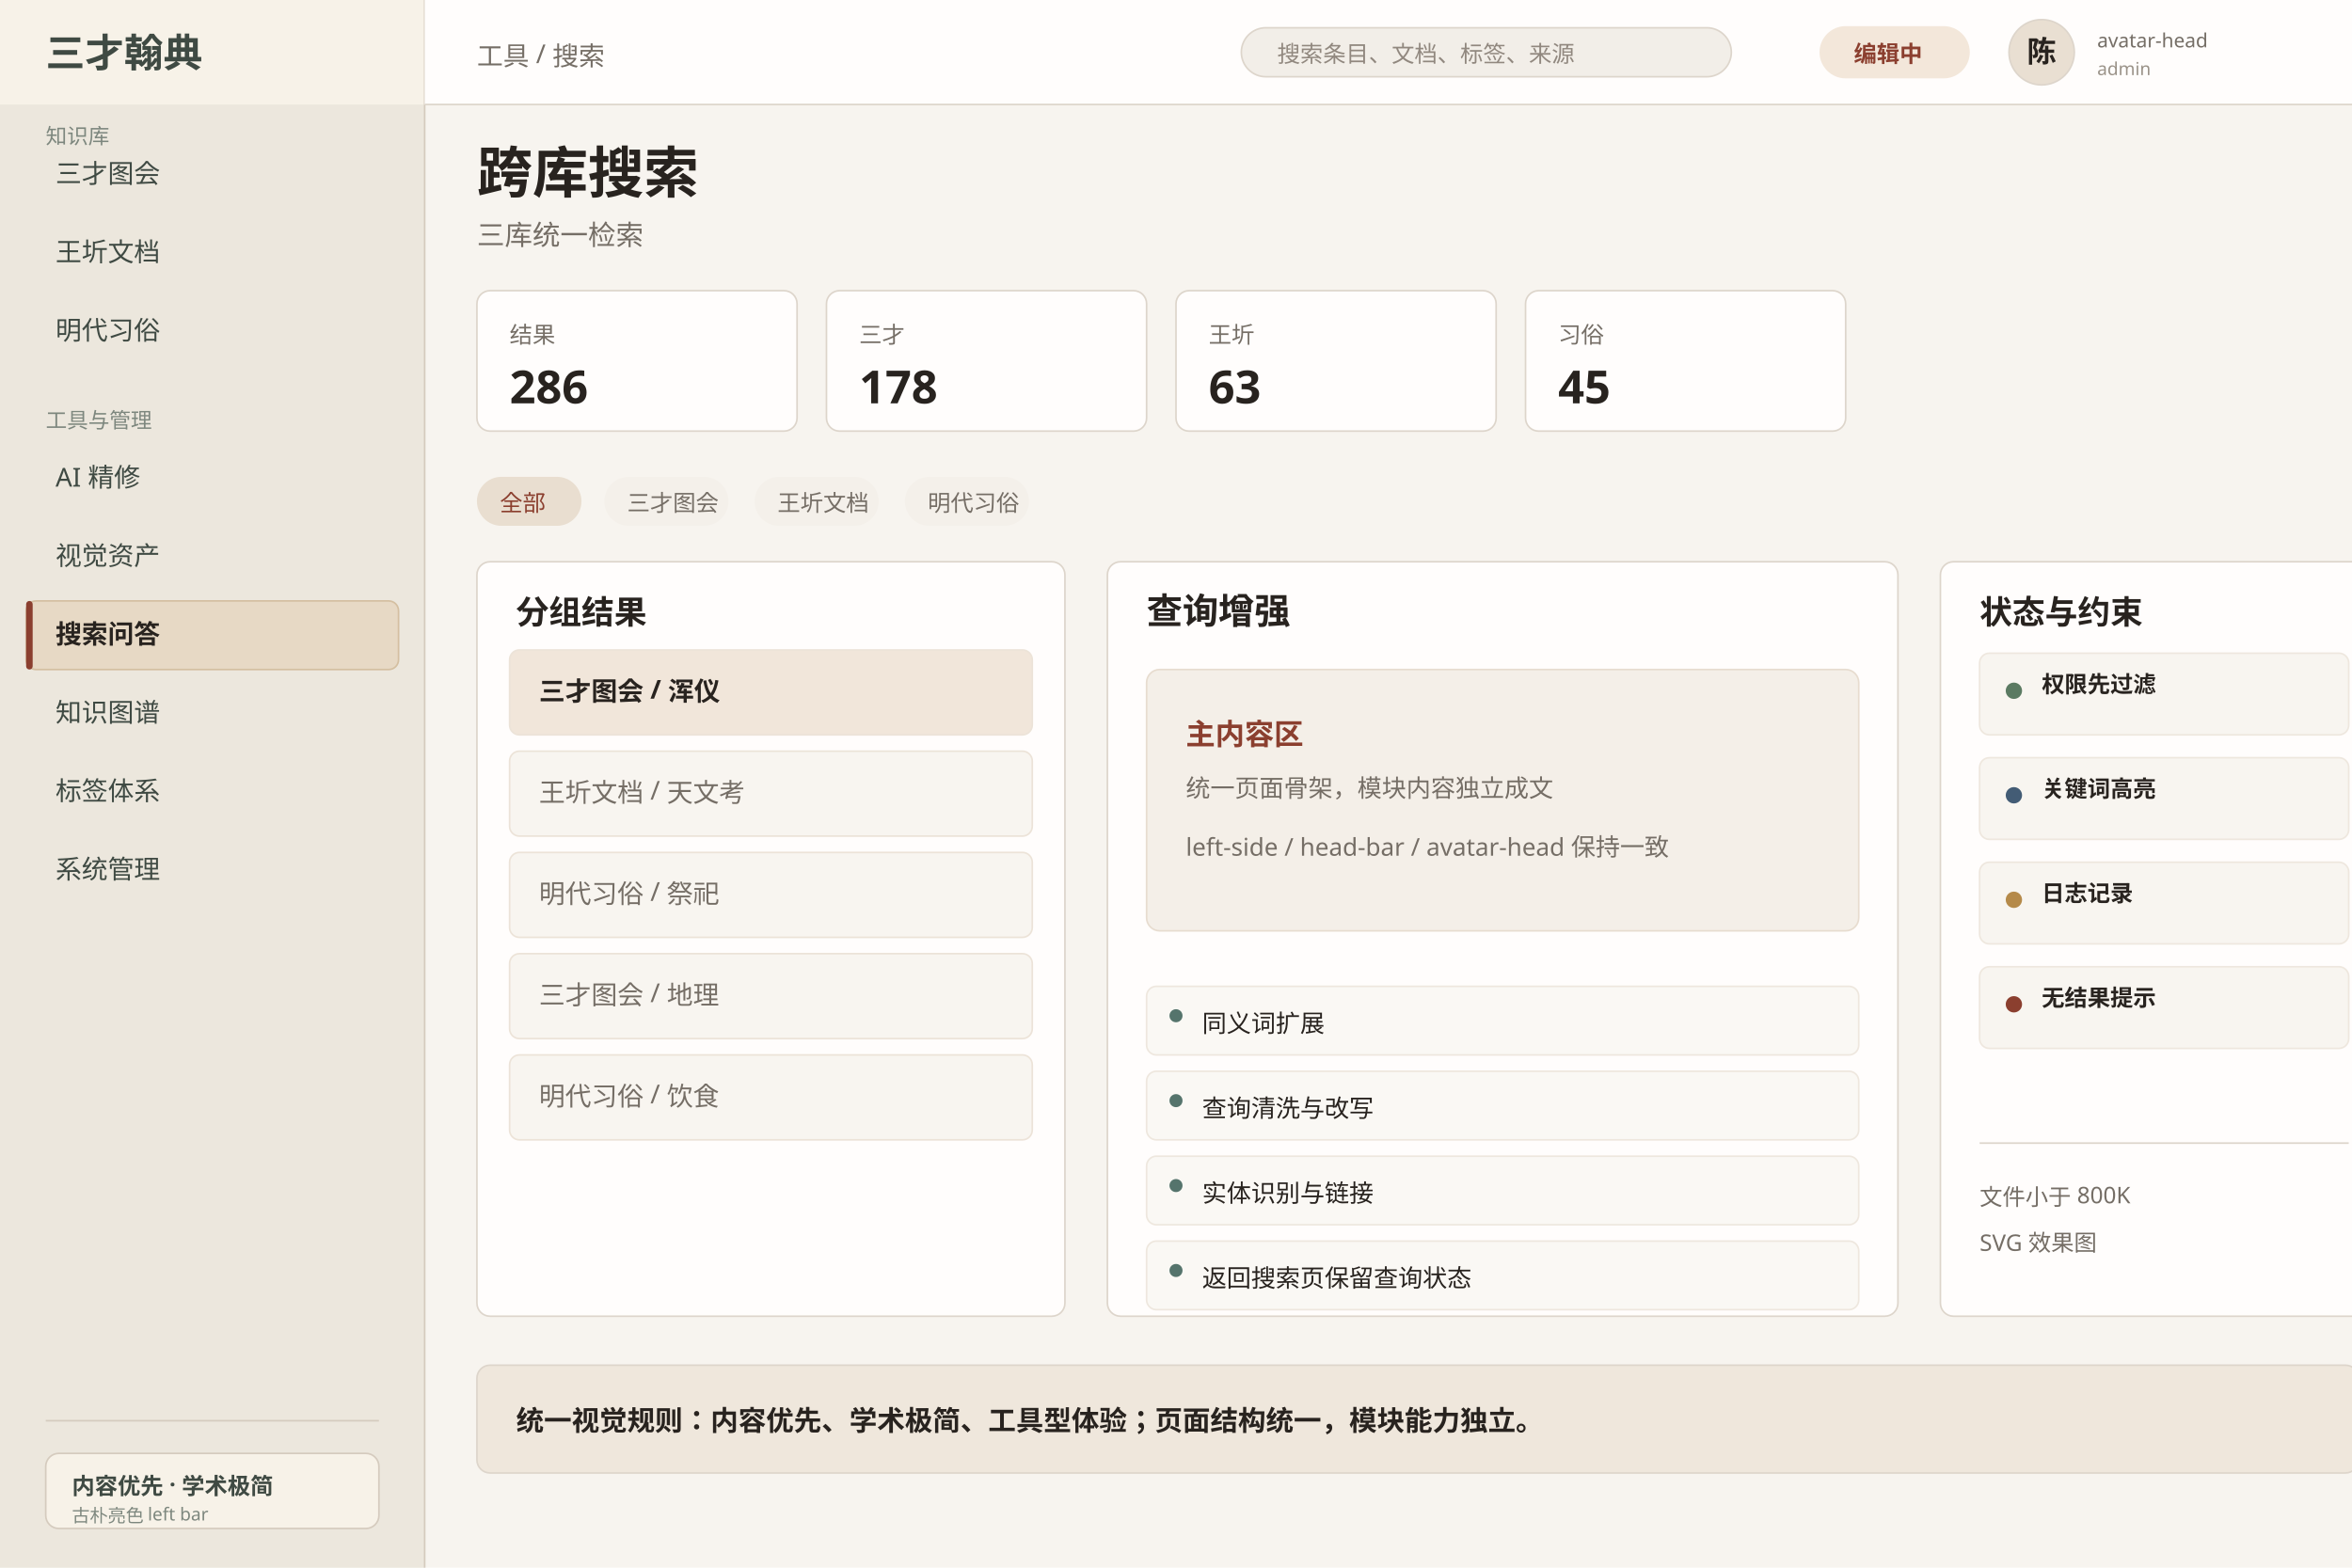
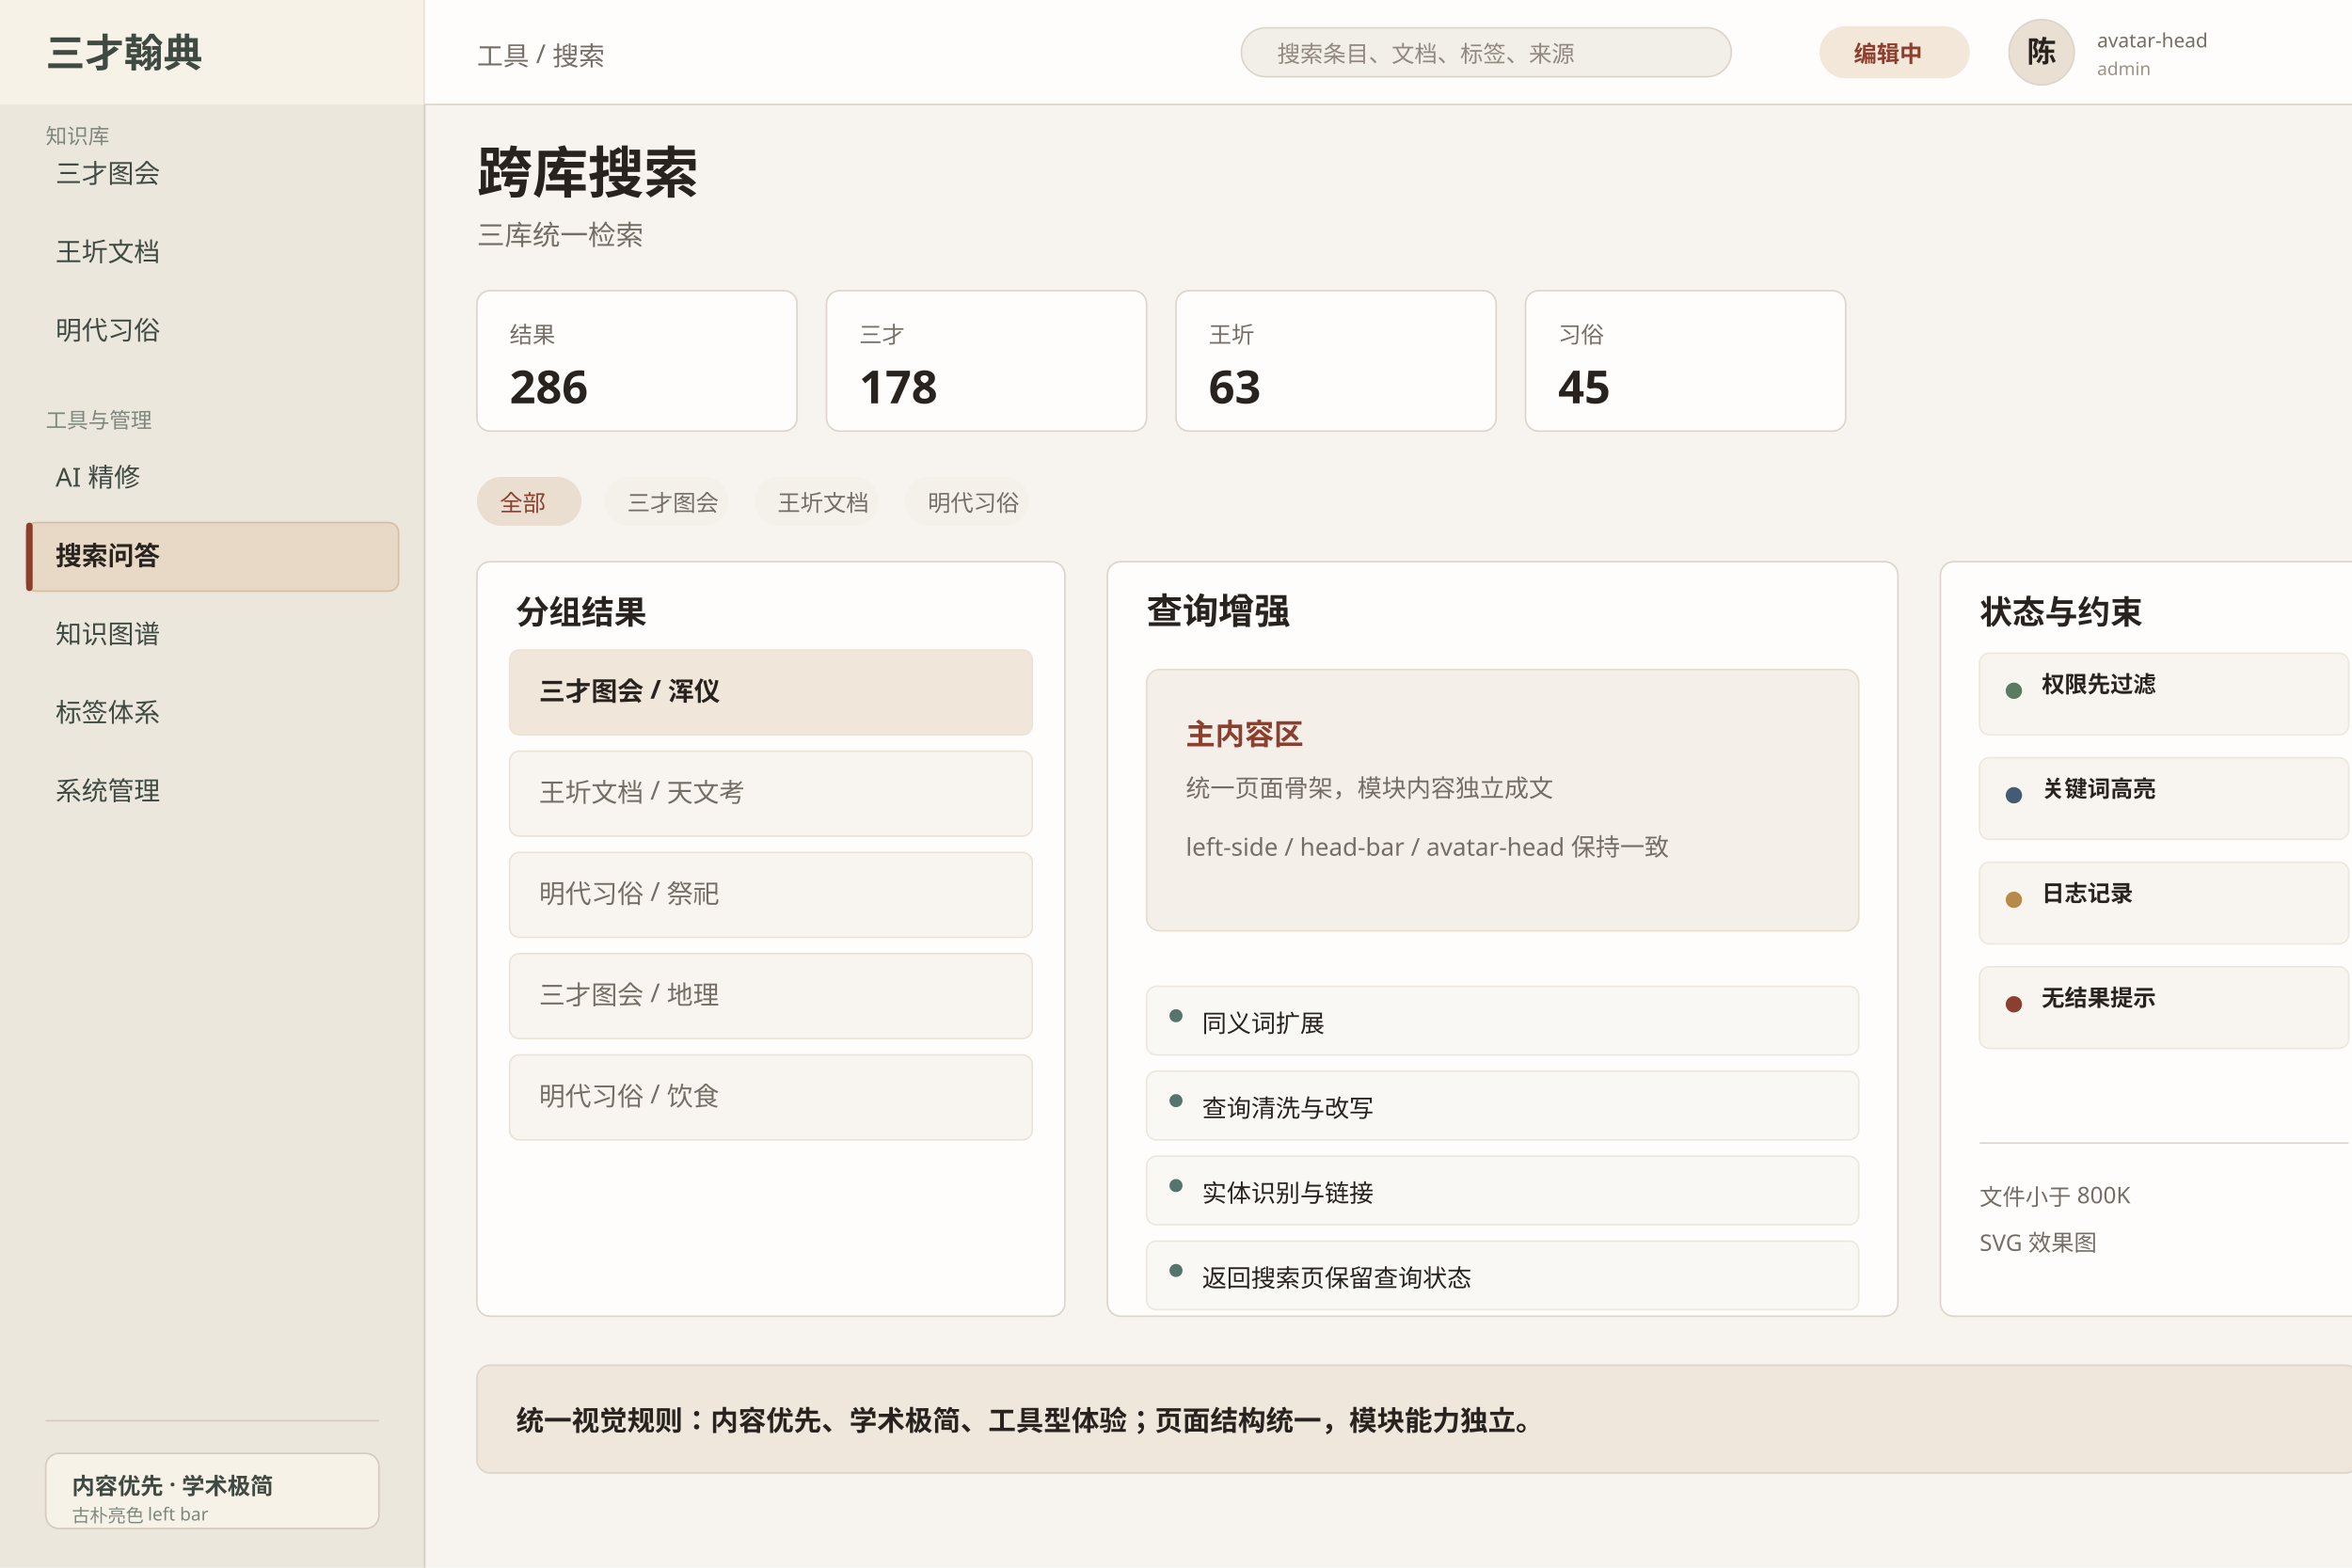
<svg xmlns="http://www.w3.org/2000/svg" width="1440" height="960" viewBox="0 0 1440 960">
  <rect x="0" y="0" width="1440" height="960" rx="0" fill="#F7F4EF" stroke="none" stroke-width="1" />
  <rect x="0" y="0" width="260" height="960" rx="0" fill="#ECE7DD" stroke="none" stroke-width="1" />
  <rect x="0" y="0" width="260" height="64" rx="0" fill="#F7F2E8" stroke="none" stroke-width="1" />
  <line x1="260" y1="0" x2="260" y2="960" stroke="#D5CBBE" stroke-width="1" />
  <text x="28" y="41" font-family="Noto Sans SC, Source Han Sans SC, PingFang SC, sans-serif" font-size="24" font-weight="700" fill="#3F4A43" text-anchor="start">三才翰典</text>
  <text x="28" y="88" font-family="Noto Sans SC, Source Han Sans SC, PingFang SC, sans-serif" font-size="13" font-weight="500" fill="#7D877E" text-anchor="start">知识库</text>
  <text x="34" y="112" font-family="Noto Sans SC, Source Han Sans SC, PingFang SC, sans-serif" font-size="16" font-weight="400" fill="#3F4A43" text-anchor="start">三才图会</text>
  <text x="34" y="160" font-family="Noto Sans SC, Source Han Sans SC, PingFang SC, sans-serif" font-size="16" font-weight="400" fill="#3F4A43" text-anchor="start">王圻文档</text>
  <text x="34" y="208" font-family="Noto Sans SC, Source Han Sans SC, PingFang SC, sans-serif" font-size="16" font-weight="400" fill="#3F4A43" text-anchor="start">明代习俗</text>
  <text x="28" y="262" font-family="Noto Sans SC, Source Han Sans SC, PingFang SC, sans-serif" font-size="13" font-weight="500" fill="#7D877E" text-anchor="start">工具与管理</text>
  <text x="34" y="298" font-family="Noto Sans SC, Source Han Sans SC, PingFang SC, sans-serif" font-size="16" font-weight="400" fill="#3F4A43" text-anchor="start">AI 精修</text>
-   <text x="34" y="346" font-family="Noto Sans SC, Source Han Sans SC, PingFang SC, sans-serif" font-size="16" font-weight="400" fill="#3F4A43" text-anchor="start">视觉资产</text>
-   <rect x="16" y="368" width="228" height="42" rx="6" fill="#E7D9C5" stroke="#D4BFA1" stroke-width="1" />
-   <rect x="16" y="368" width="4" height="42" rx="2" fill="#8B3F2F" stroke="none" stroke-width="1" />
-   <text x="34" y="394" font-family="Noto Sans SC, Source Han Sans SC, PingFang SC, sans-serif" font-size="16" font-weight="600" fill="#28231F" text-anchor="start">搜索问答</text>
-   <text x="34" y="442" font-family="Noto Sans SC, Source Han Sans SC, PingFang SC, sans-serif" font-size="16" font-weight="400" fill="#3F4A43" text-anchor="start">知识图谱</text>
-   <text x="34" y="490" font-family="Noto Sans SC, Source Han Sans SC, PingFang SC, sans-serif" font-size="16" font-weight="400" fill="#3F4A43" text-anchor="start">标签体系</text>
-   <text x="34" y="538" font-family="Noto Sans SC, Source Han Sans SC, PingFang SC, sans-serif" font-size="16" font-weight="400" fill="#3F4A43" text-anchor="start">系统管理</text>
+   <rect x="16" y="320" width="228" height="42" rx="6" fill="#E7D9C5" stroke="#D4BFA1" stroke-width="1" />
+   <rect x="16" y="320" width="4" height="42" rx="2" fill="#8B3F2F" stroke="none" stroke-width="1" />
+   <text x="34" y="346" font-family="Noto Sans SC, Source Han Sans SC, PingFang SC, sans-serif" font-size="16" font-weight="600" fill="#28231F" text-anchor="start">搜索问答</text>
+   <text x="34" y="394" font-family="Noto Sans SC, Source Han Sans SC, PingFang SC, sans-serif" font-size="16" font-weight="400" fill="#3F4A43" text-anchor="start">知识图谱</text>
+   <text x="34" y="442" font-family="Noto Sans SC, Source Han Sans SC, PingFang SC, sans-serif" font-size="16" font-weight="400" fill="#3F4A43" text-anchor="start">标签体系</text>
+   <text x="34" y="490" font-family="Noto Sans SC, Source Han Sans SC, PingFang SC, sans-serif" font-size="16" font-weight="400" fill="#3F4A43" text-anchor="start">系统管理</text>
  <line x1="28" y1="870" x2="232" y2="870" stroke="#D5CBBE" stroke-width="1" />
  <rect x="28" y="890" width="204" height="46" rx="8" fill="#F7F2E8" stroke="#D5CBBE" stroke-width="1" />
  <text x="44" y="915" font-family="Noto Sans SC, Source Han Sans SC, PingFang SC, sans-serif" font-size="14" font-weight="600" fill="#3F4A43" text-anchor="start">内容优先 · 学术极简</text>
  <text x="44" y="932" font-family="Noto Sans SC, Source Han Sans SC, PingFang SC, sans-serif" font-size="11" font-weight="400" fill="#7D877E" text-anchor="start">古朴亮色 left bar</text>
  <rect x="260" y="0" width="1180" height="64" rx="0" fill="#FFFDFC" stroke="none" stroke-width="1" />
  <line x1="260" y1="64" x2="1440" y2="64" stroke="#DDD5CB" stroke-width="1" />
  <text x="292" y="40" font-family="Noto Sans SC, Source Han Sans SC, PingFang SC, sans-serif" font-size="16" font-weight="500" fill="#756E66" text-anchor="start">工具 / 搜索</text>
  <rect x="760" y="17" width="300" height="30" rx="15" fill="#F2EEE8" stroke="#DDD5CB" stroke-width="1" />
  <text x="782" y="38" font-family="Noto Sans SC, Source Han Sans SC, PingFang SC, sans-serif" font-size="14" font-weight="400" fill="#91887F" text-anchor="start">搜索条目、文档、标签、来源</text>
  <rect x="1114" y="16" width="92" height="32" rx="16" fill="#F3E7DA" stroke="none" stroke-width="1" />
  <text x="1135" y="38" font-family="Noto Sans SC, Source Han Sans SC, PingFang SC, sans-serif" font-size="14" font-weight="600" fill="#8B3F2F" text-anchor="start">编辑中</text>
  <rect x="1230" y="12" width="40" height="40" rx="20" fill="#E9DFD2" stroke="#DDD5CB" stroke-width="1" />
  <text x="1250" y="38" font-family="Noto Sans SC, Source Han Sans SC, PingFang SC, sans-serif" font-size="18" font-weight="700" fill="#28231F" text-anchor="middle">陈</text>
  <text x="1284" y="29" font-family="Noto Sans SC, Source Han Sans SC, PingFang SC, sans-serif" font-size="12" font-weight="500" fill="#756E66" text-anchor="start">avatar-head</text>
  <text x="1284" y="46" font-family="Noto Sans SC, Source Han Sans SC, PingFang SC, sans-serif" font-size="11" font-weight="400" fill="#9A9288" text-anchor="start">admin</text>
  <text x="292" y="118" font-family="Noto Sans SC, Source Han Sans SC, PingFang SC, sans-serif" font-size="34" font-weight="700" fill="#28231F" text-anchor="start">跨库搜索</text>
  <text x="292" y="150" font-family="Noto Sans SC, Source Han Sans SC, PingFang SC, sans-serif" font-size="17" font-weight="400" fill="#756E66" text-anchor="start">三库统一检索</text>
  <rect x="292" y="178" width="196" height="86" rx="8" fill="#FFFDFC" stroke="#DDD5CB" stroke-width="1" />
  <text x="312" y="210" font-family="Noto Sans SC, Source Han Sans SC, PingFang SC, sans-serif" font-size="14" font-weight="500" fill="#756E66" text-anchor="start">结果</text>
  <text x="312" y="247" font-family="Noto Sans SC, Source Han Sans SC, PingFang SC, sans-serif" font-size="28" font-weight="700" fill="#28231F" text-anchor="start">286</text>
  <rect x="506" y="178" width="196" height="86" rx="8" fill="#FFFDFC" stroke="#DDD5CB" stroke-width="1" />
  <text x="526" y="210" font-family="Noto Sans SC, Source Han Sans SC, PingFang SC, sans-serif" font-size="14" font-weight="500" fill="#756E66" text-anchor="start">三才</text>
  <text x="526" y="247" font-family="Noto Sans SC, Source Han Sans SC, PingFang SC, sans-serif" font-size="28" font-weight="700" fill="#28231F" text-anchor="start">178</text>
  <rect x="720" y="178" width="196" height="86" rx="8" fill="#FFFDFC" stroke="#DDD5CB" stroke-width="1" />
  <text x="740" y="210" font-family="Noto Sans SC, Source Han Sans SC, PingFang SC, sans-serif" font-size="14" font-weight="500" fill="#756E66" text-anchor="start">王圻</text>
  <text x="740" y="247" font-family="Noto Sans SC, Source Han Sans SC, PingFang SC, sans-serif" font-size="28" font-weight="700" fill="#28231F" text-anchor="start">63</text>
  <rect x="934" y="178" width="196" height="86" rx="8" fill="#FFFDFC" stroke="#DDD5CB" stroke-width="1" />
  <text x="954" y="210" font-family="Noto Sans SC, Source Han Sans SC, PingFang SC, sans-serif" font-size="14" font-weight="500" fill="#756E66" text-anchor="start">习俗</text>
  <text x="954" y="247" font-family="Noto Sans SC, Source Han Sans SC, PingFang SC, sans-serif" font-size="28" font-weight="700" fill="#28231F" text-anchor="start">45</text>
  <rect x="292" y="292" width="64" height="30" rx="15" fill="#E9DED0" stroke="none" stroke-width="1" />
  <text x="306" y="313" font-family="Noto Sans SC, Source Han Sans SC, PingFang SC, sans-serif" font-size="14" font-weight="500" fill="#8B3F2F" text-anchor="start">全部</text>
  <rect x="370" y="292" width="76" height="30" rx="15" fill="#F4F0EA" stroke="none" stroke-width="1" />
  <text x="384" y="313" font-family="Noto Sans SC, Source Han Sans SC, PingFang SC, sans-serif" font-size="14" font-weight="500" fill="#756E66" text-anchor="start">三才图会</text>
  <rect x="462" y="292" width="76" height="30" rx="15" fill="#F4F0EA" stroke="none" stroke-width="1" />
  <text x="476" y="313" font-family="Noto Sans SC, Source Han Sans SC, PingFang SC, sans-serif" font-size="14" font-weight="500" fill="#756E66" text-anchor="start">王圻文档</text>
  <rect x="554" y="292" width="76" height="30" rx="15" fill="#F4F0EA" stroke="none" stroke-width="1" />
  <text x="568" y="313" font-family="Noto Sans SC, Source Han Sans SC, PingFang SC, sans-serif" font-size="14" font-weight="500" fill="#756E66" text-anchor="start">明代习俗</text>
  <rect x="292" y="344" width="360" height="462" rx="8" fill="#FFFDFC" stroke="#DDD5CB" stroke-width="1" />
  <text x="316" y="382" font-family="Noto Sans SC, Source Han Sans SC, PingFang SC, sans-serif" font-size="20" font-weight="700" fill="#28231F" text-anchor="start">分组结果</text>
  <rect x="312" y="398" width="320" height="52" rx="6" fill="#F1E6DA" stroke="#ECE3D8" stroke-width="1" />
  <text x="330" y="429" font-family="Noto Sans SC, Source Han Sans SC, PingFang SC, sans-serif" font-size="16" font-weight="600" fill="#28231F" text-anchor="start">三才图会 / 浑仪</text>
  <rect x="312" y="460" width="320" height="52" rx="6" fill="#F8F5F0" stroke="#ECE3D8" stroke-width="1" />
  <text x="330" y="491" font-family="Noto Sans SC, Source Han Sans SC, PingFang SC, sans-serif" font-size="16" font-weight="400" fill="#756E66" text-anchor="start">王圻文档 / 天文考</text>
  <rect x="312" y="522" width="320" height="52" rx="6" fill="#F8F5F0" stroke="#ECE3D8" stroke-width="1" />
  <text x="330" y="553" font-family="Noto Sans SC, Source Han Sans SC, PingFang SC, sans-serif" font-size="16" font-weight="400" fill="#756E66" text-anchor="start">明代习俗 / 祭祀</text>
  <rect x="312" y="584" width="320" height="52" rx="6" fill="#F8F5F0" stroke="#ECE3D8" stroke-width="1" />
  <text x="330" y="615" font-family="Noto Sans SC, Source Han Sans SC, PingFang SC, sans-serif" font-size="16" font-weight="400" fill="#756E66" text-anchor="start">三才图会 / 地理</text>
  <rect x="312" y="646" width="320" height="52" rx="6" fill="#F8F5F0" stroke="#ECE3D8" stroke-width="1" />
  <text x="330" y="677" font-family="Noto Sans SC, Source Han Sans SC, PingFang SC, sans-serif" font-size="16" font-weight="400" fill="#756E66" text-anchor="start">明代习俗 / 饮食</text>
  <rect x="678" y="344" width="484" height="462" rx="8" fill="#FFFDFC" stroke="#DDD5CB" stroke-width="1" />
  <text x="702" y="382" font-family="Noto Sans SC, Source Han Sans SC, PingFang SC, sans-serif" font-size="22" font-weight="700" fill="#28231F" text-anchor="start">查询增强</text>
  <rect x="702" y="410" width="436" height="160" rx="8" fill="#F4EFE8" stroke="#E7DCCF" stroke-width="1" />
  <text x="726" y="456" font-family="Noto Sans SC, Source Han Sans SC, PingFang SC, sans-serif" font-size="18" font-weight="700" fill="#8B3F2F" text-anchor="start">主内容区</text>
  <text x="726" y="488" font-family="Noto Sans SC, Source Han Sans SC, PingFang SC, sans-serif" font-size="15" font-weight="400" fill="#756E66" text-anchor="start">统一页面骨架，模块内容独立成文</text>
  <text x="726" y="524" font-family="Noto Sans SC, Source Han Sans SC, PingFang SC, sans-serif" font-size="15" font-weight="400" fill="#756E66" text-anchor="start">left-side / head-bar / avatar-head 保持一致</text>
  <rect x="702" y="604" width="436" height="42" rx="6" fill="#FAF8F4" stroke="#EEE7DE" stroke-width="1" />
  <rect x="716" y="618" width="8" height="8" rx="4" fill="#55746C" stroke="none" stroke-width="1" />
  <text x="736" y="632" font-family="Noto Sans SC, Source Han Sans SC, PingFang SC, sans-serif" font-size="15" font-weight="500" fill="#28231F" text-anchor="start">同义词扩展</text>
  <rect x="702" y="656" width="436" height="42" rx="6" fill="#FAF8F4" stroke="#EEE7DE" stroke-width="1" />
  <rect x="716" y="670" width="8" height="8" rx="4" fill="#55746C" stroke="none" stroke-width="1" />
  <text x="736" y="684" font-family="Noto Sans SC, Source Han Sans SC, PingFang SC, sans-serif" font-size="15" font-weight="500" fill="#28231F" text-anchor="start">查询清洗与改写</text>
  <rect x="702" y="708" width="436" height="42" rx="6" fill="#FAF8F4" stroke="#EEE7DE" stroke-width="1" />
  <rect x="716" y="722" width="8" height="8" rx="4" fill="#55746C" stroke="none" stroke-width="1" />
  <text x="736" y="736" font-family="Noto Sans SC, Source Han Sans SC, PingFang SC, sans-serif" font-size="15" font-weight="500" fill="#28231F" text-anchor="start">实体识别与链接</text>
  <rect x="702" y="760" width="436" height="42" rx="6" fill="#FAF8F4" stroke="#EEE7DE" stroke-width="1" />
  <rect x="716" y="774" width="8" height="8" rx="4" fill="#55746C" stroke="none" stroke-width="1" />
  <text x="736" y="788" font-family="Noto Sans SC, Source Han Sans SC, PingFang SC, sans-serif" font-size="15" font-weight="500" fill="#28231F" text-anchor="start">返回搜索页保留查询状态</text>
  <rect x="1188" y="344" width="274" height="462" rx="8" fill="#FFFDFC" stroke="#DDD5CB" stroke-width="1" />
  <text x="1212" y="382" font-family="Noto Sans SC, Source Han Sans SC, PingFang SC, sans-serif" font-size="20" font-weight="700" fill="#28231F" text-anchor="start">状态与约束</text>
  <rect x="1212" y="400" width="226" height="50" rx="6" fill="#F8F5F0" stroke="#EEE7DE" stroke-width="1" />
  <rect x="1228" y="418" width="10" height="10" rx="5" fill="#5B7A62" stroke="none" stroke-width="1" />
  <text x="1250" y="424" font-family="Noto Sans SC, Source Han Sans SC, PingFang SC, sans-serif" font-size="14" font-weight="600" fill="#28231F" text-anchor="start">权限先过滤</text>
  <rect x="1212" y="464" width="226" height="50" rx="6" fill="#F8F5F0" stroke="#EEE7DE" stroke-width="1" />
  <rect x="1228" y="482" width="10" height="10" rx="5" fill="#435C75" stroke="none" stroke-width="1" />
  <text x="1250" y="488" font-family="Noto Sans SC, Source Han Sans SC, PingFang SC, sans-serif" font-size="14" font-weight="600" fill="#28231F" text-anchor="start">关键词高亮</text>
  <rect x="1212" y="528" width="226" height="50" rx="6" fill="#F8F5F0" stroke="#EEE7DE" stroke-width="1" />
  <rect x="1228" y="546" width="10" height="10" rx="5" fill="#B58A4A" stroke="none" stroke-width="1" />
  <text x="1250" y="552" font-family="Noto Sans SC, Source Han Sans SC, PingFang SC, sans-serif" font-size="14" font-weight="600" fill="#28231F" text-anchor="start">日志记录</text>
  <rect x="1212" y="592" width="226" height="50" rx="6" fill="#F8F5F0" stroke="#EEE7DE" stroke-width="1" />
  <rect x="1228" y="610" width="10" height="10" rx="5" fill="#8B3F2F" stroke="none" stroke-width="1" />
  <text x="1250" y="616" font-family="Noto Sans SC, Source Han Sans SC, PingFang SC, sans-serif" font-size="14" font-weight="600" fill="#28231F" text-anchor="start">无结果提示</text>
  <line x1="1212" y1="700" x2="1438" y2="700" stroke="#DDD5CB" stroke-width="1" />
  <text x="1212" y="738" font-family="Noto Sans SC, Source Han Sans SC, PingFang SC, sans-serif" font-size="14" font-weight="500" fill="#756E66" text-anchor="start">文件小于 800K</text>
  <text x="1212" y="766" font-family="Noto Sans SC, Source Han Sans SC, PingFang SC, sans-serif" font-size="14" font-weight="500" fill="#756E66" text-anchor="start">SVG 效果图</text>
  <rect x="292" y="836" width="1152" height="66" rx="8" fill="#EFE7DC" stroke="#DDD5CB" stroke-width="1" />
  <text x="316" y="876" font-family="Noto Sans SC, Source Han Sans SC, PingFang SC, sans-serif" font-size="17" font-weight="600" fill="#28231F" text-anchor="start">统一视觉规则：内容优先、学术极简、工具型体验；页面结构统一，模块能力独立。</text>
</svg>
